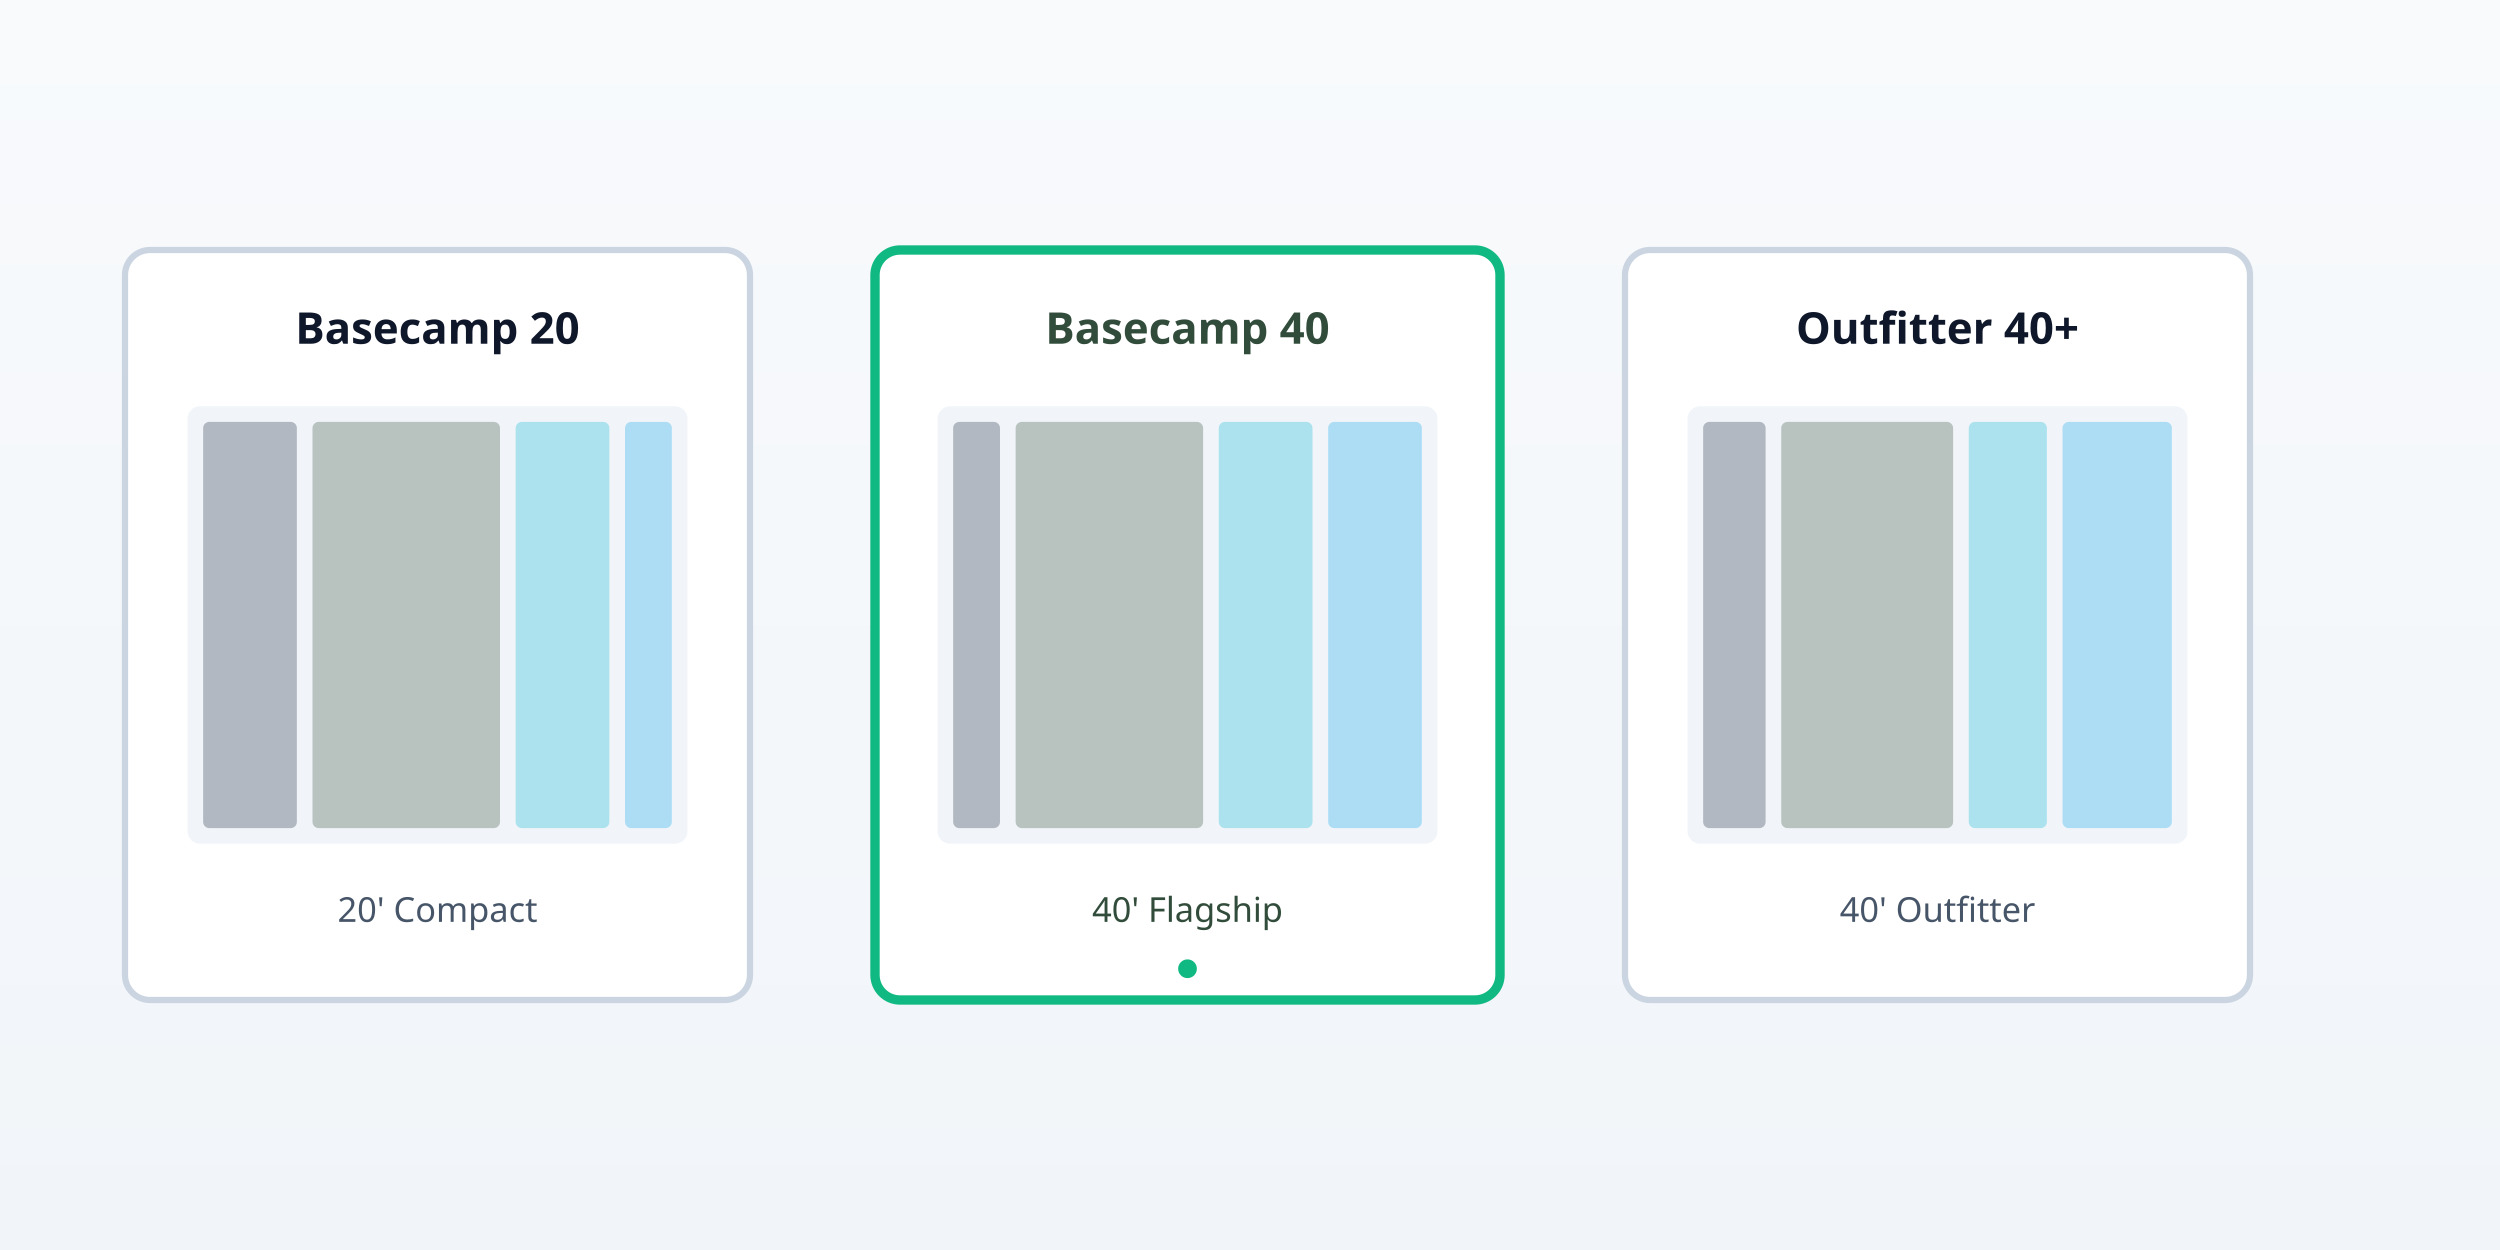
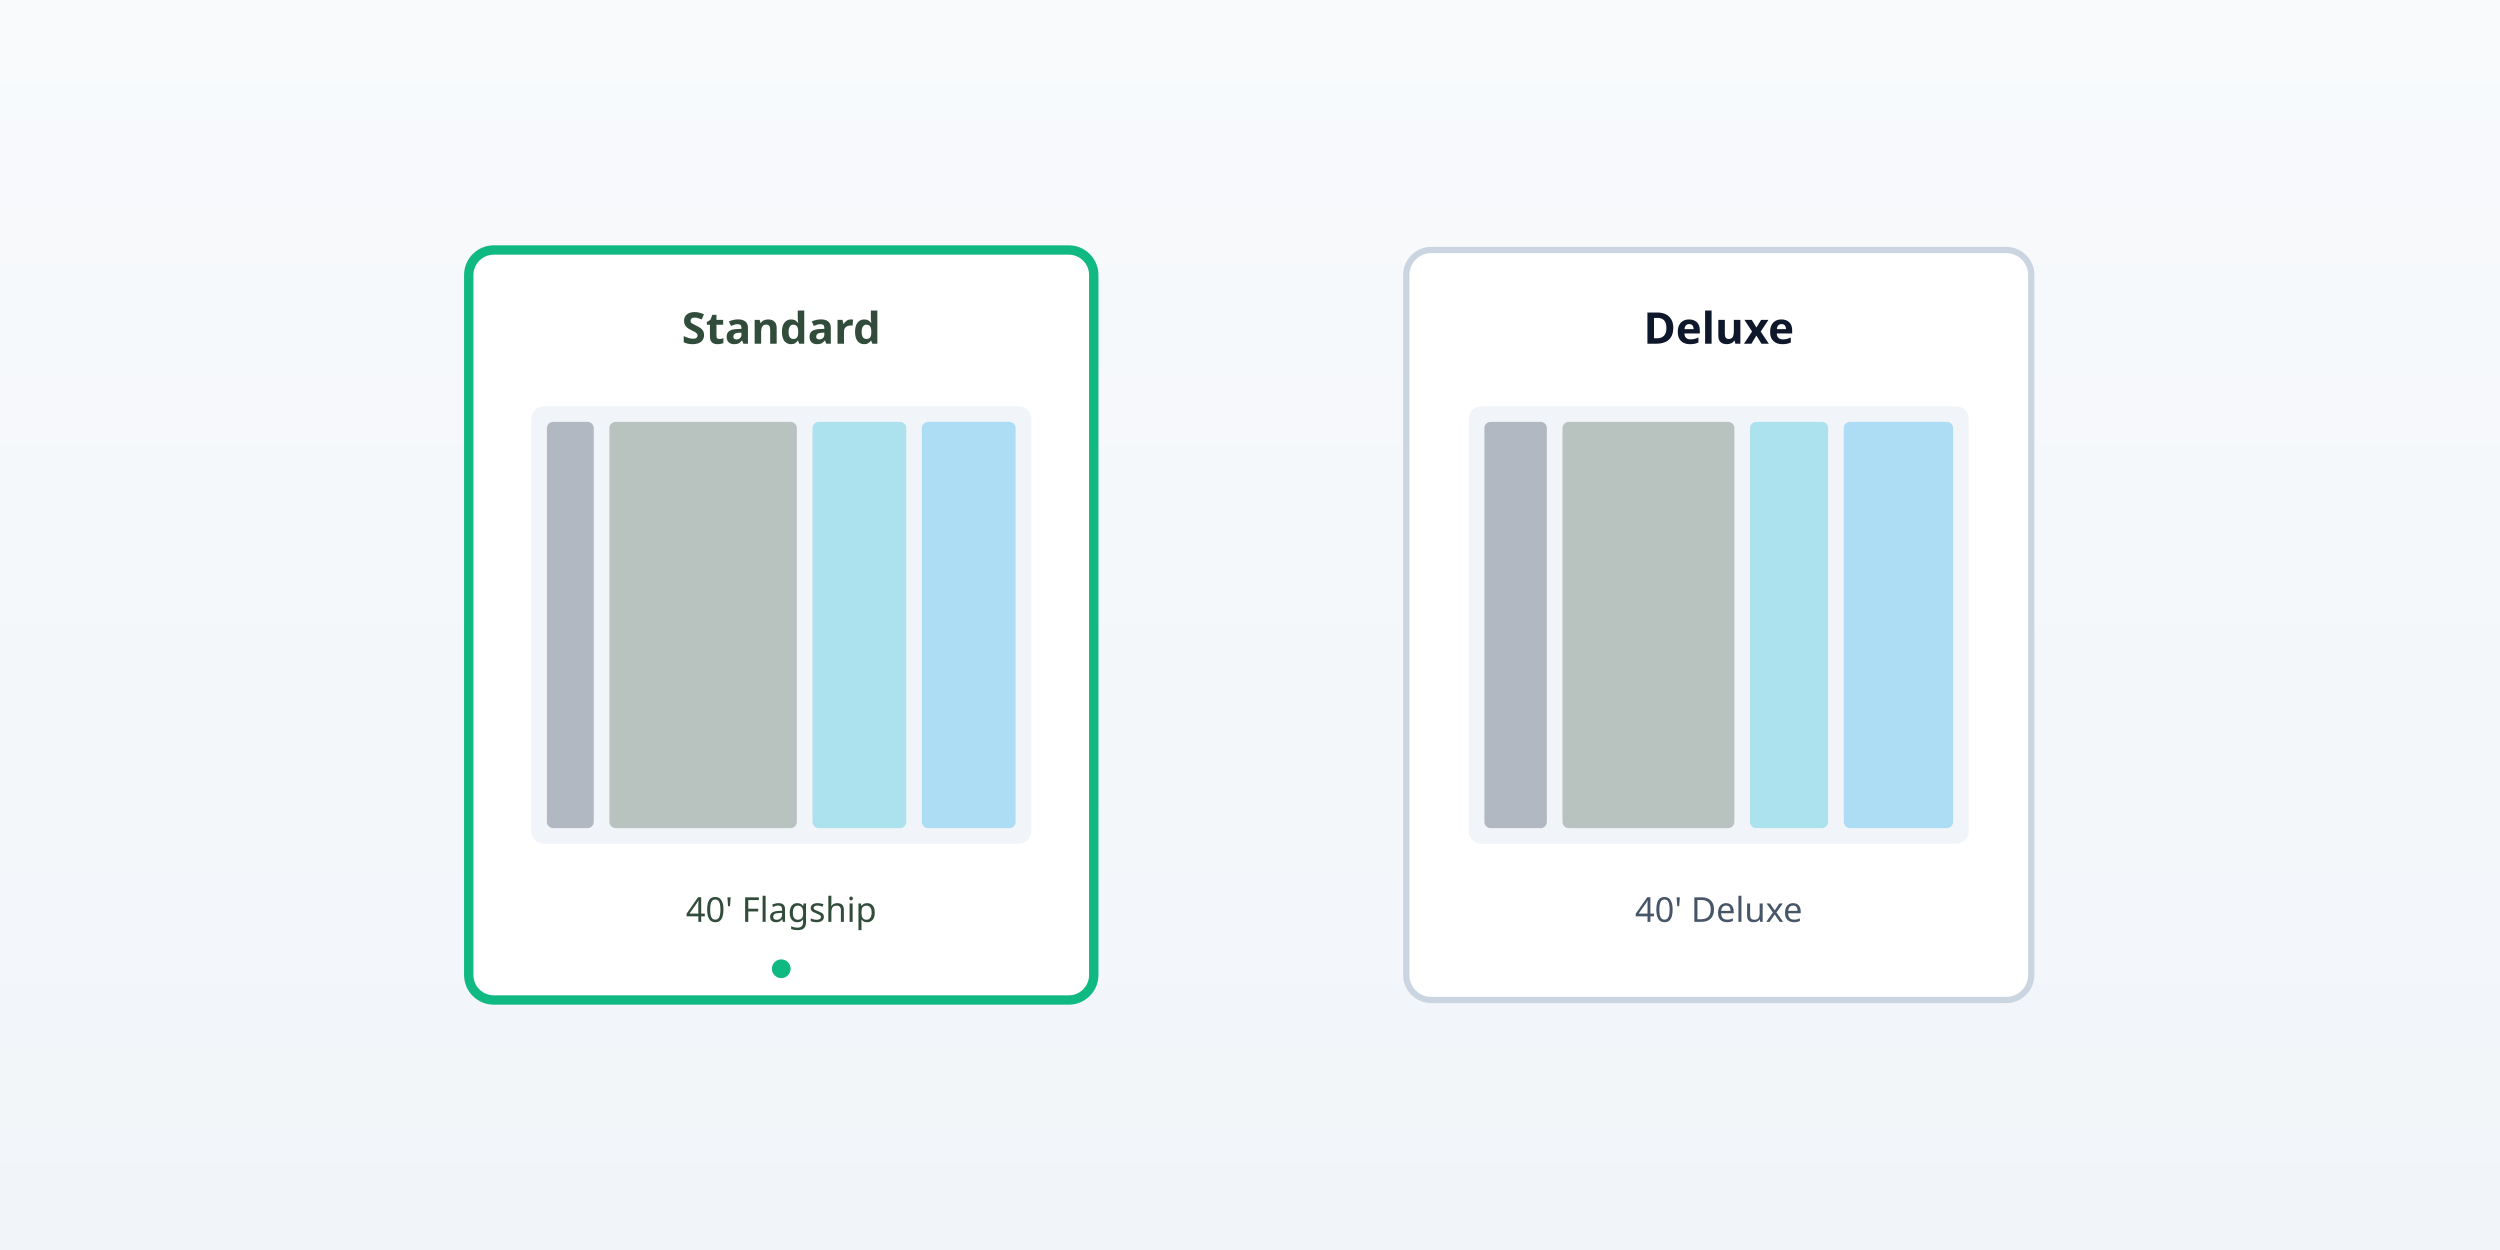
<svg xmlns="http://www.w3.org/2000/svg" width="800" height="400" viewBox="0 0 800 400">
  <defs>
    <linearGradient id="bg-models" x1="0%" y1="0%" x2="0%" y2="100%">
      <stop offset="0%" style="stop-color:#f8fafc;stop-opacity:1" />
      <stop offset="100%" style="stop-color:#f1f5f9;stop-opacity:1" />
    </linearGradient>
  </defs>
  <rect width="800" height="400" fill="url(#bg-models)" />
-   <g transform="translate(40, 80)">
-     <rect width="200" height="240" fill="white" stroke="#cbd5e1" stroke-width="2" rx="8" />
-     <text x="100" y="30" font-family="system-ui" font-size="14" font-weight="600" fill="#0f172a" text-anchor="middle">Basecamp 20</text>
-     <rect x="20" y="50" width="160" height="140" fill="#f1f5f9" rx="4" />
-     <rect x="25" y="55" width="30" height="130" fill="#1e293b" opacity="0.3" rx="2" />
-     <rect x="60" y="55" width="60" height="130" fill="#314c3a" opacity="0.3" rx="2" />
-     <rect x="125" y="55" width="30" height="130" fill="#06b6d4" opacity="0.3" rx="2" />
-     <rect x="160" y="55" width="15" height="130" fill="#0ea5e9" opacity="0.3" rx="2" />
-     <text x="100" y="215" font-family="system-ui" font-size="11" fill="#475569" text-anchor="middle">20' Compact</text>
-   </g>
-   <g transform="translate(280, 80)">
+   <g transform="translate(150, 80)">
    <rect width="200" height="240" fill="white" stroke="#10b981" stroke-width="3" rx="8" />
-     <text x="100" y="30" font-family="system-ui" font-size="14" font-weight="600" fill="#314c3a" text-anchor="middle">Basecamp 40</text>
+     <text x="100" y="30" font-family="system-ui" font-size="14" font-weight="600" fill="#314c3a" text-anchor="middle">Standard</text>
    <rect x="20" y="50" width="160" height="140" fill="#f1f5f9" rx="4" />
    <rect x="25" y="55" width="15" height="130" fill="#1e293b" opacity="0.3" rx="2" />
    <rect x="45" y="55" width="60" height="130" fill="#314c3a" opacity="0.3" rx="2" />
    <rect x="110" y="55" width="30" height="130" fill="#06b6d4" opacity="0.3" rx="2" />
    <rect x="145" y="55" width="30" height="130" fill="#0ea5e9" opacity="0.3" rx="2" />
    <text x="100" y="215" font-family="system-ui" font-size="11" fill="#314c3a" text-anchor="middle">40' Flagship</text>
    <circle cx="100" cy="230" r="3" fill="#10b981" />
  </g>
-   <g transform="translate(520, 80)">
+   <g transform="translate(450, 80)">
    <rect width="200" height="240" fill="white" stroke="#cbd5e1" stroke-width="2" rx="8" />
-     <text x="100" y="30" font-family="system-ui" font-size="14" font-weight="600" fill="#0f172a" text-anchor="middle">Outfitter 40+</text>
+     <text x="100" y="30" font-family="system-ui" font-size="14" font-weight="600" fill="#0f172a" text-anchor="middle">Deluxe</text>
    <rect x="20" y="50" width="160" height="140" fill="#f1f5f9" rx="4" />
    <rect x="25" y="55" width="20" height="130" fill="#1e293b" opacity="0.3" rx="2" />
    <rect x="50" y="55" width="55" height="130" fill="#314c3a" opacity="0.3" rx="2" />
    <rect x="110" y="55" width="25" height="130" fill="#06b6d4" opacity="0.3" rx="2" />
    <rect x="140" y="55" width="35" height="130" fill="#0ea5e9" opacity="0.3" rx="2" />
-     <text x="100" y="215" font-family="system-ui" font-size="11" fill="#475569" text-anchor="middle">40' Outfitter</text>
+     <text x="100" y="215" font-family="system-ui" font-size="11" fill="#475569" text-anchor="middle">40' Deluxe</text>
  </g>
</svg>
